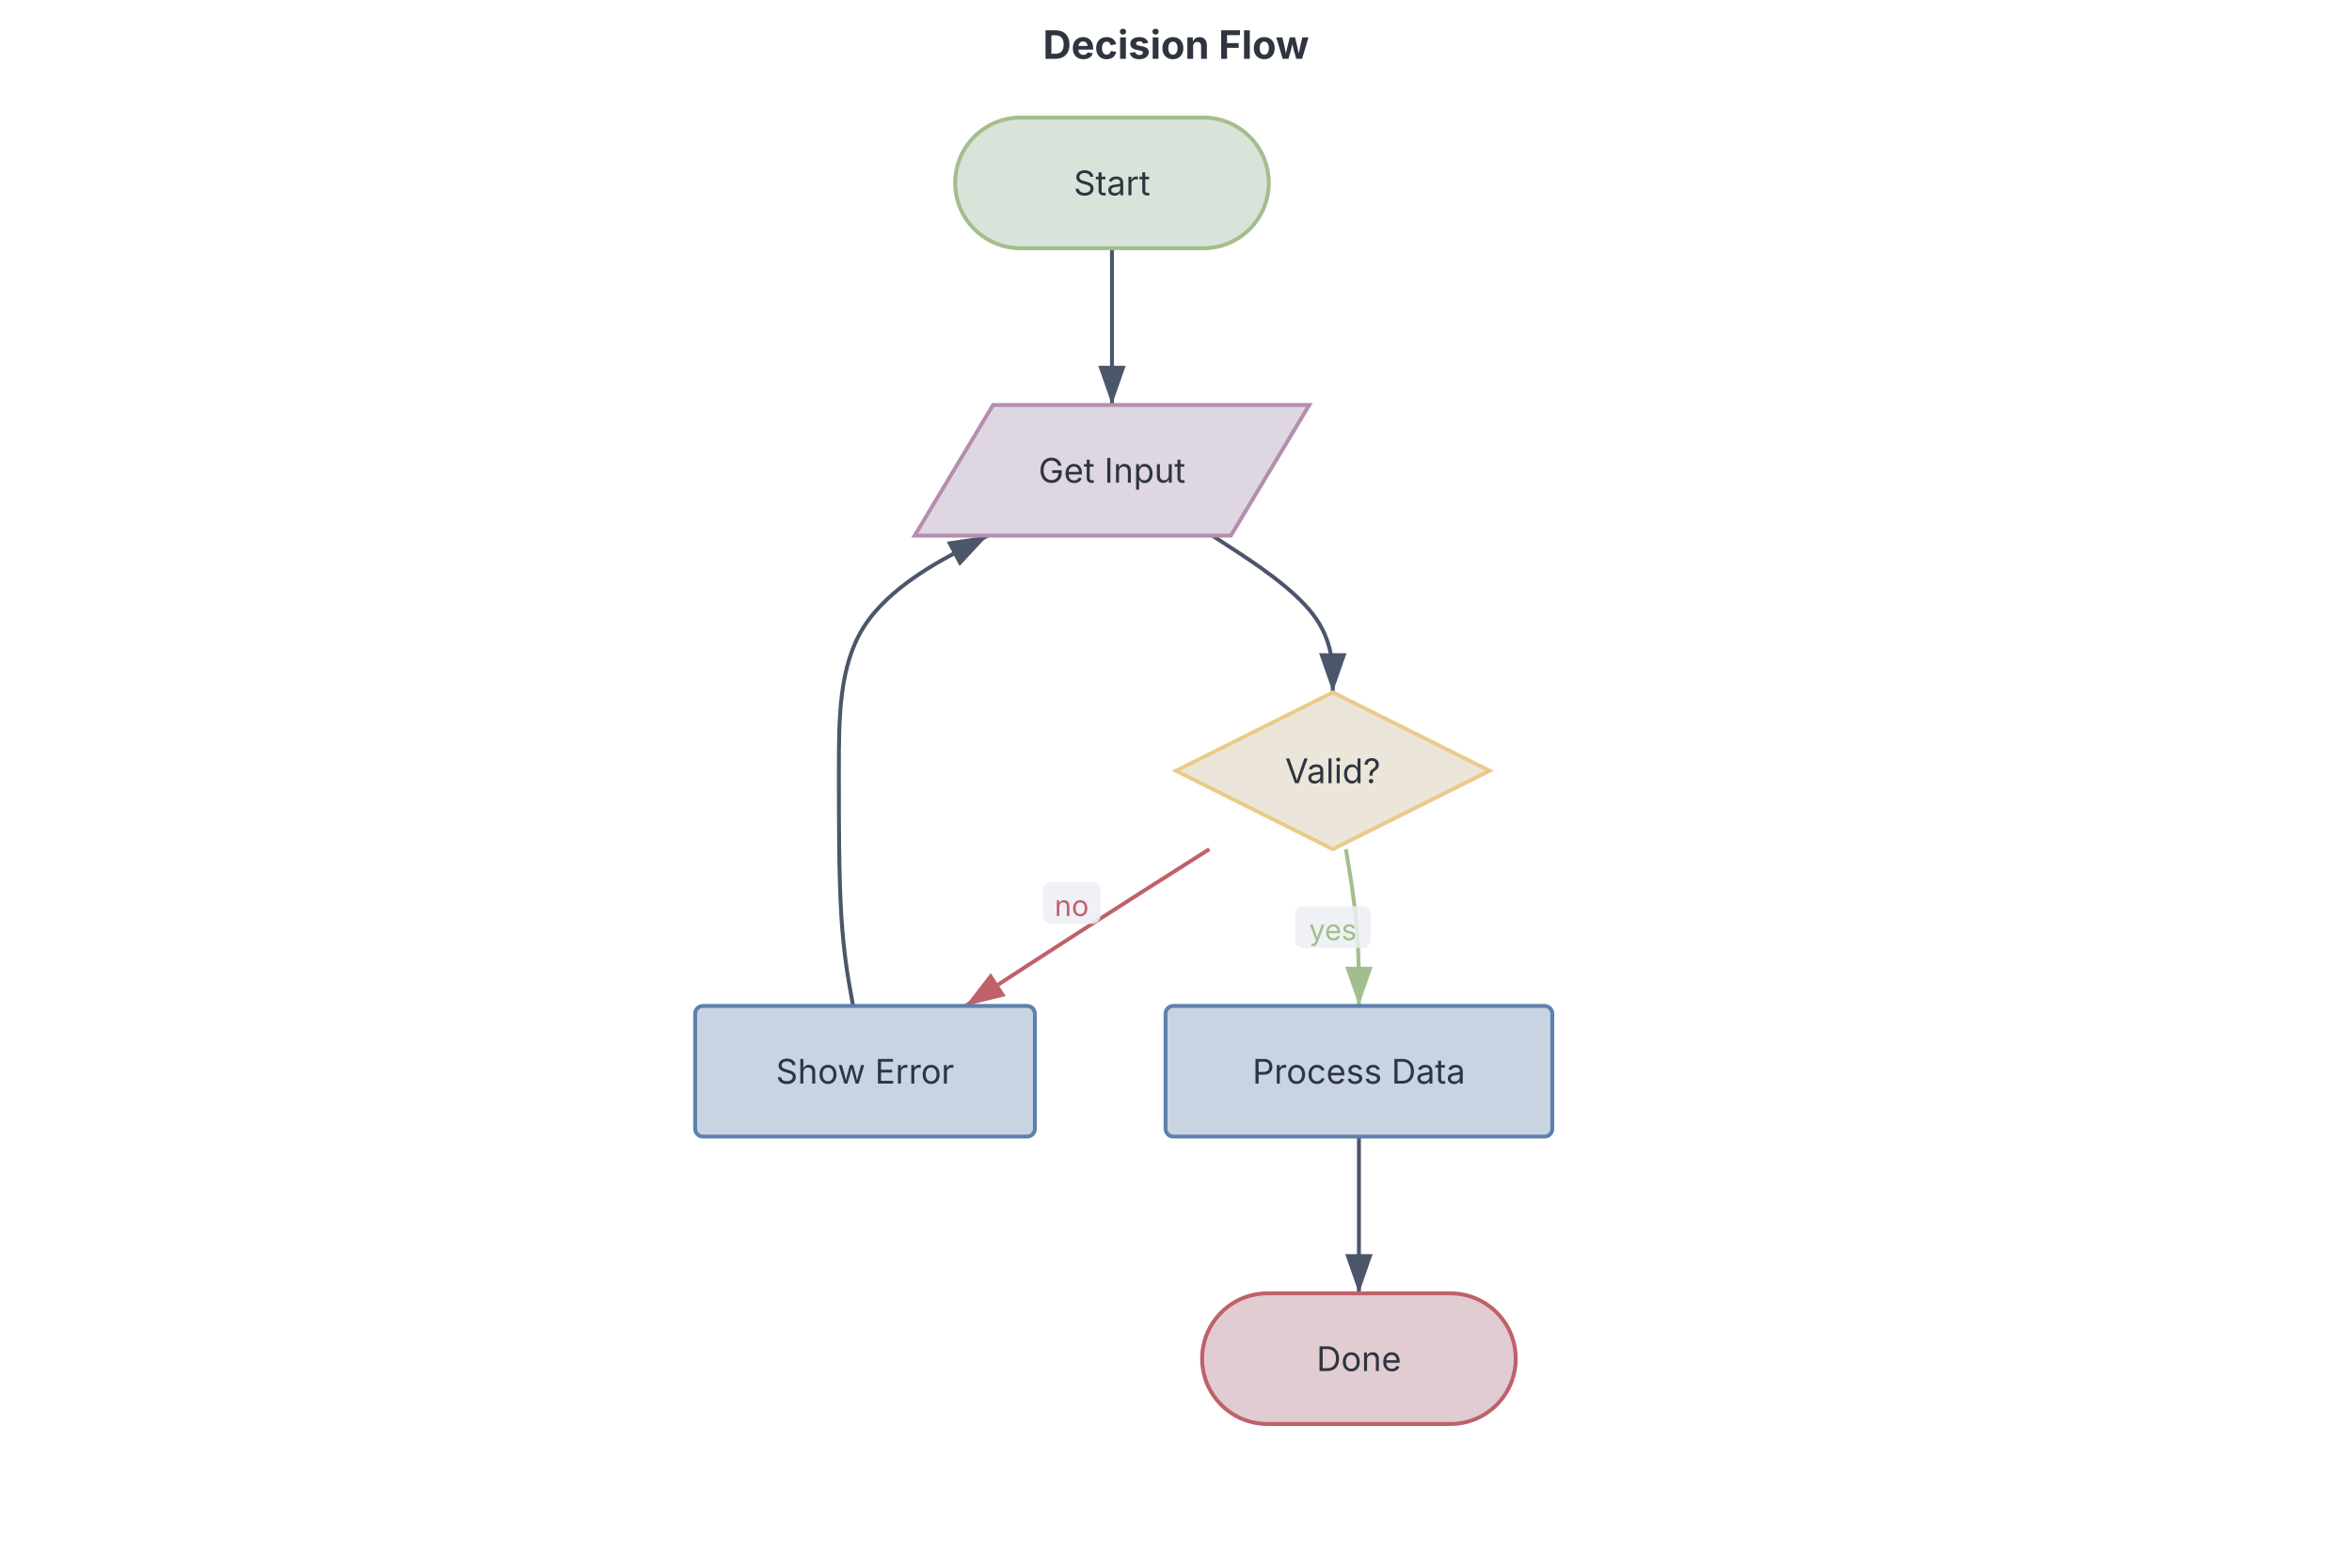
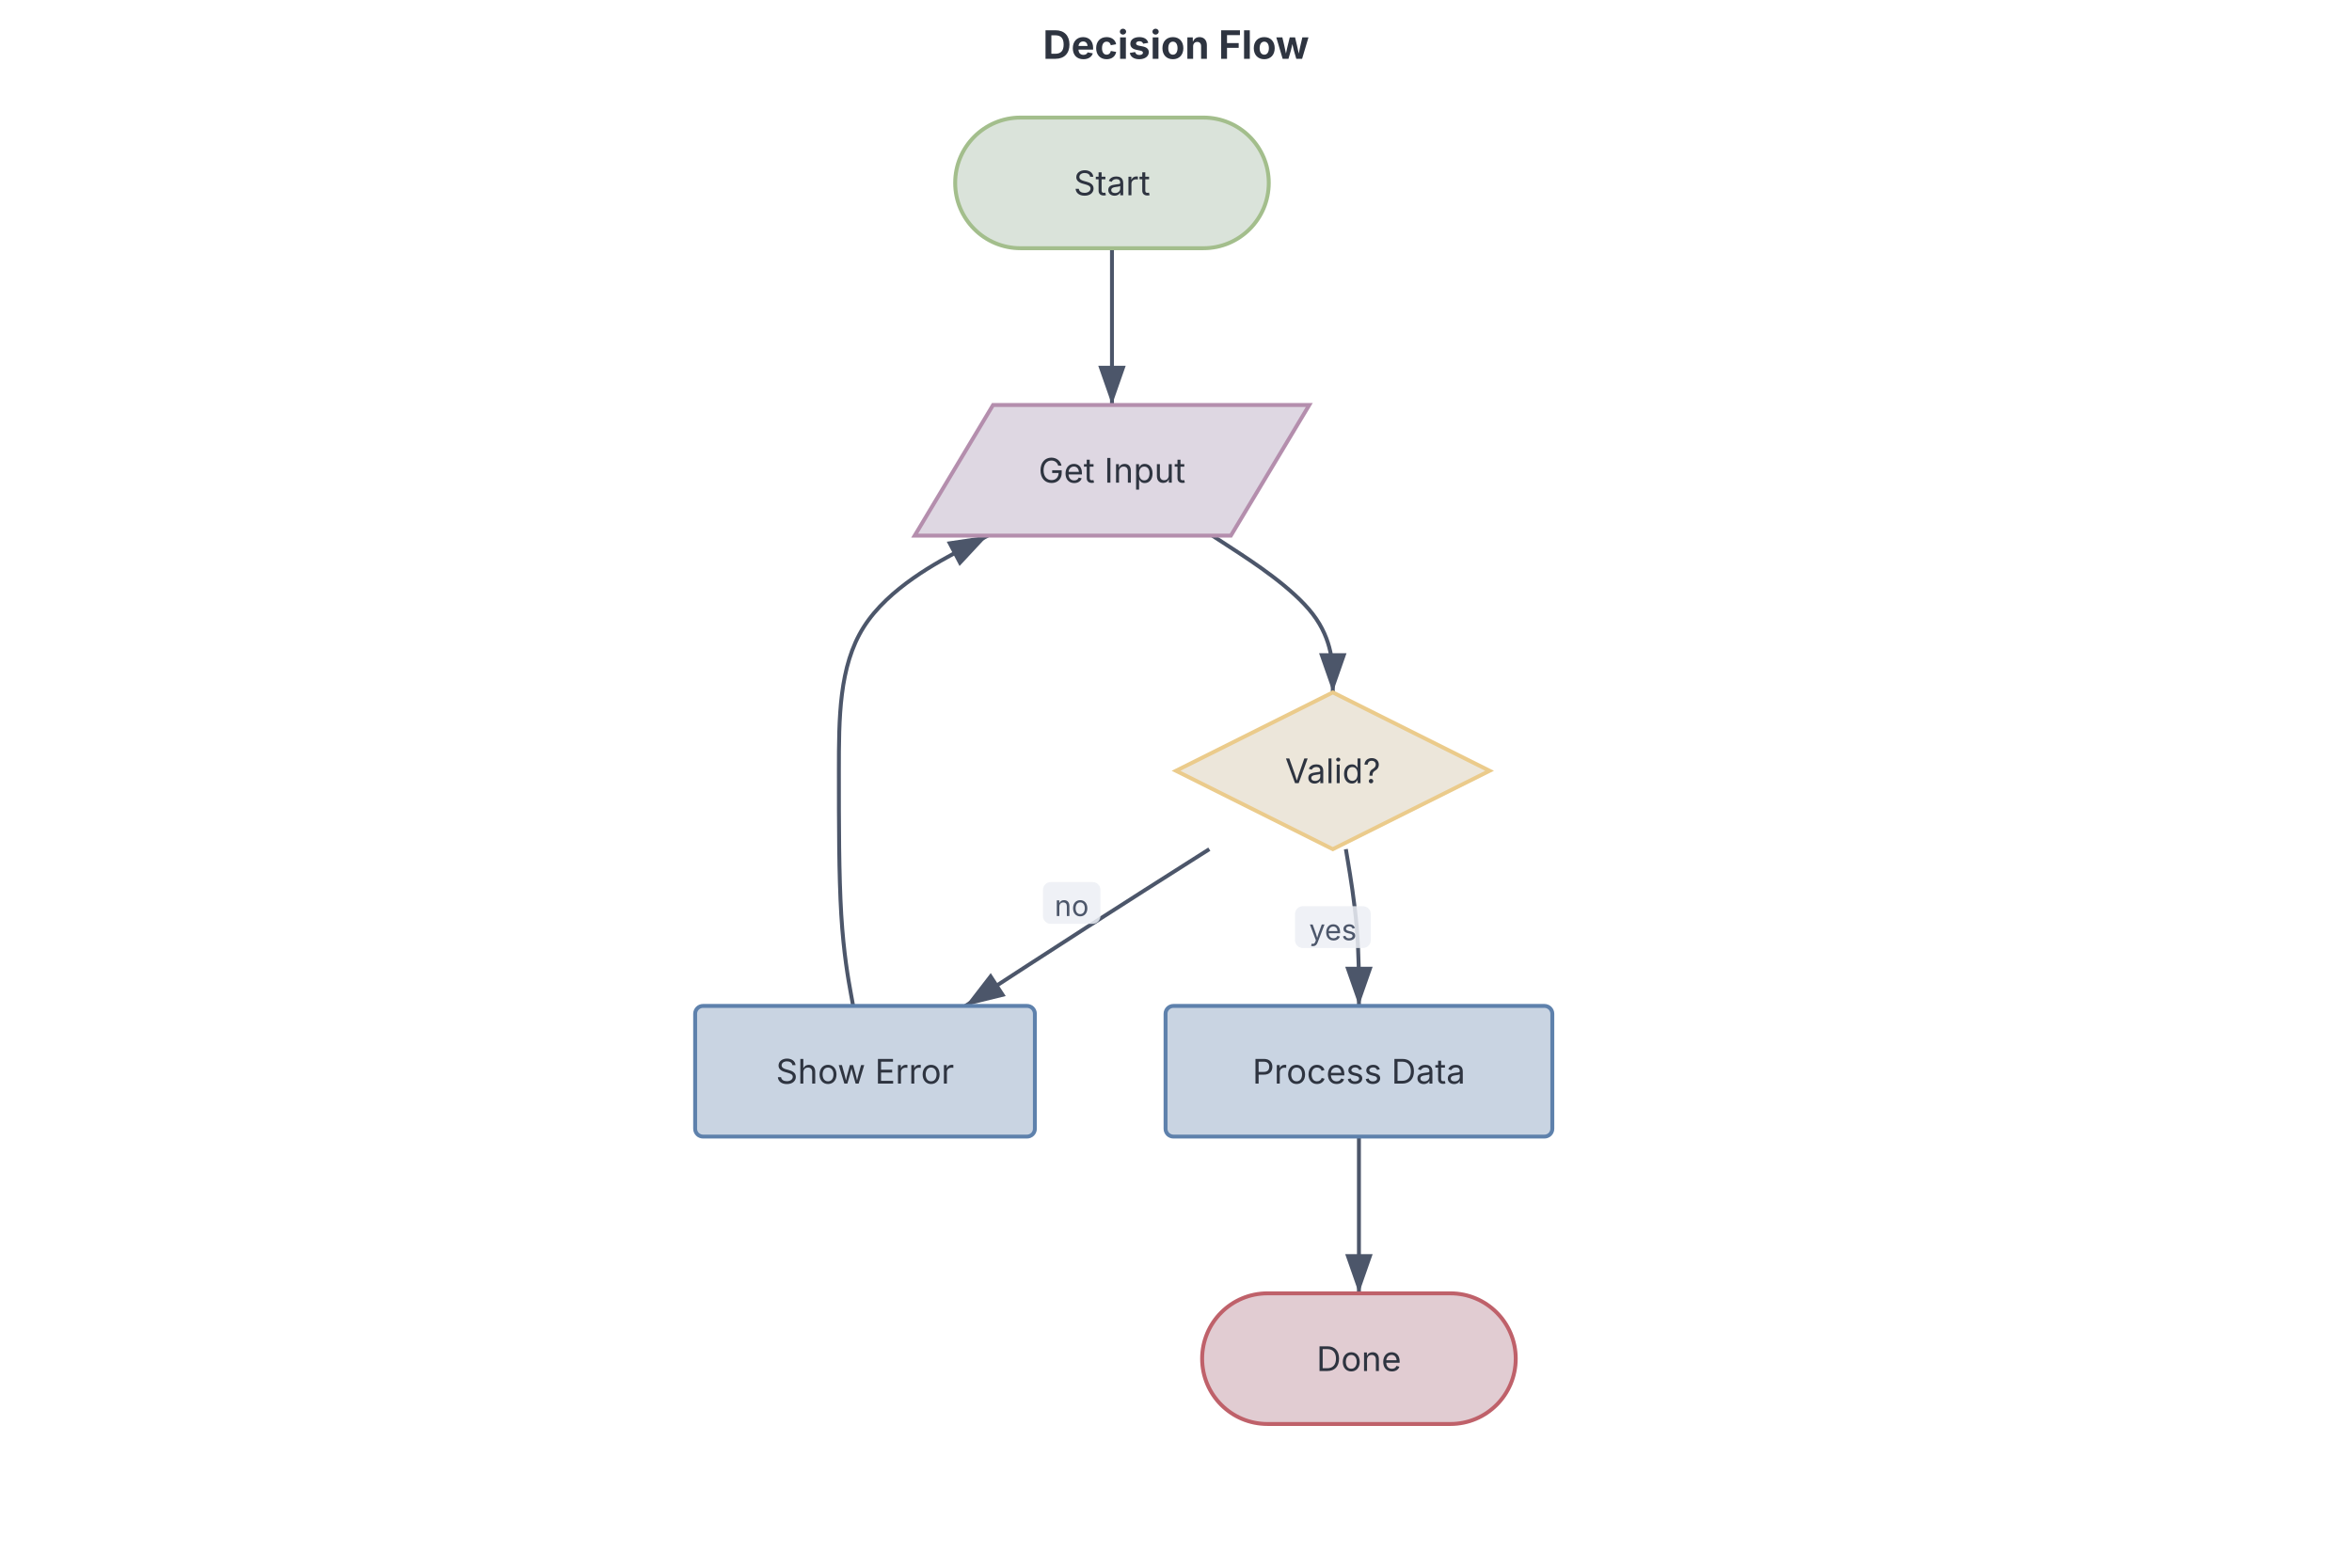
<svg xmlns="http://www.w3.org/2000/svg" width="1200" height="800" style="font-family: Inter, system-ui, Avenir, Helvetica, Arial, sans-serif; background: rgb(236, 239, 244);">
  <defs>
    <marker id="fc-arrow" viewBox="0 0 10 7" refX="10" refY="3.5" markerWidth="10" markerHeight="7" orient="auto">
      <polygon points="0,0 10,3.5 0,7" fill="#4c566a" />
-     </marker>
-     <marker id="fc-arrow-a3be8c" viewBox="0 0 10 7" refX="10" refY="3.5" markerWidth="10" markerHeight="7" orient="auto">
-       <polygon points="0,0 10,3.5 0,7" fill="#a3be8c" />
-     </marker>
-     <marker id="fc-arrow-bf616a" viewBox="0 0 10 7" refX="10" refY="3.5" markerWidth="10" markerHeight="7" orient="auto">
-       <polygon points="0,0 10,3.5 0,7" fill="#bf616a" />
    </marker>
  </defs>
  <text class="chart-title" x="600" y="30" text-anchor="middle" fill="#2e3440" font-size="20" font-weight="700" style="cursor: default;" data-line-number="1">Decision Flow</text>
  <g transform="translate(354.6667, 60) scale(1.333333)">
    <g class="fc-edge-group" data-line-number="3">
      <path d="M159.5,50L159.5,55C159.5,60,159.5,70,159.5,80C159.5,90,159.5,100,159.5,105L159.5,110" fill="none" stroke="#4c566a" stroke-width="1.5" marker-end="url(#fc-arrow)" class="fc-edge" />
    </g>
    <g class="fc-edge-group" data-line-number="3">
      <path d="M197.909,160L205.591,165C213.273,170,228.636,180,236.318,190C244,200,244,210,244,215L244,220" fill="none" stroke="#4c566a" stroke-width="1.5" marker-end="url(#fc-arrow)" class="fc-edge" />
    </g>
    <g class="fc-edge-group" data-line-number="4">
-       <path d="M249,280L249.833,285C250.667,290,252.333,300,253.167,310C254,320,254,330,254,335L254,340" fill="none" stroke="#a3be8c" stroke-width="1.5" marker-end="url(#fc-arrow-a3be8c)" class="fc-edge" />
+       <path d="M249,280L249.833,285C250.667,290,252.333,300,253.167,310C254,320,254,330,254,335L254,340" fill="none" stroke="#4c566a" stroke-width="1.5" marker-end="url(#fc-arrow)" class="fc-edge" />
      <rect x="229.535" y="301.83" width="29" height="16" rx="3" fill="#eceff4" opacity="0.85" class="fc-edge-label-bg" />
-       <text x="244.035" y="314.83" text-anchor="middle" fill="#a3be8c" font-size="11" class="fc-edge-label">yes</text>
+       <text x="244.035" y="314.83" text-anchor="middle" fill="#4c566a" font-size="11" class="fc-edge-label">yes</text>
    </g>
    <g class="fc-edge-group" data-line-number="4">
      <path d="M254,390L254,395C254,400,254,410,254,420C254,430,254,440,254,445L254,450" fill="none" stroke="#4c566a" stroke-width="1.5" marker-end="url(#fc-arrow)" class="fc-edge" />
    </g>
    <g class="fc-edge-group" data-line-number="5">
-       <path d="M196.75,280L188.875,285C181,290,165.25,300,149.693,310C134.136,320,118.773,330,111.091,335L103.409,340" fill="none" stroke="#bf616a" stroke-width="1.5" marker-end="url(#fc-arrow-bf616a)" class="fc-edge" />
+       <path d="M196.75,280L188.875,285C181,290,165.25,300,149.693,310C134.136,320,118.773,330,111.091,335L103.409,340" fill="none" stroke="#4c566a" stroke-width="1.5" marker-end="url(#fc-arrow)" class="fc-edge" />
      <rect x="133.093" y="292.588" width="22" height="16" rx="3" fill="#eceff4" opacity="0.85" class="fc-edge-label-bg" />
-       <text x="144.093" y="305.588" text-anchor="middle" fill="#bf616a" font-size="11" class="fc-edge-label">no</text>
+       <text x="144.093" y="305.588" text-anchor="middle" fill="#4c566a" font-size="11" class="fc-edge-label">no</text>
    </g>
    <g class="fc-edge-group" data-line-number="5">
      <path d="M60.455,340L59.545,335C58.636,330,56.818,320,55.909,305C55,290,55,270,55,250C55,230,55,210,64.5,195C74,180,93,170,102.5,165L112,160" fill="none" stroke="#4c566a" stroke-width="1.5" marker-end="url(#fc-arrow)" class="fc-edge" />
    </g>
    <g transform="translate(159.5, 25)" class="fc-node" data-line-number="3" data-node-id="terminal:start">
      <rect x="-60" y="-25" width="120" height="50" rx="25" ry="25" fill="#dae3da" stroke="#a3be8c" stroke-width="1.5" />
      <text x="0" y="0" text-anchor="middle" dominant-baseline="central" fill="#2e3440" font-size="13">Start</text>
    </g>
    <g transform="translate(159.5, 135)" class="fc-node" data-line-number="3" data-node-id="io:get input">
      <polygon points="-45.5,-25 75.5,-25 45.5,25 -75.5,25" fill="#ded7e2" stroke="#b48ead" stroke-width="1.5" />
      <text x="0" y="0" text-anchor="middle" dominant-baseline="central" fill="#2e3440" font-size="13">Get Input</text>
    </g>
    <g transform="translate(244, 250)" class="fc-node" data-line-number="3" data-node-id="decision:valid?">
      <polygon points="0,-30 60,0 0,30 -60,0" fill="#ece6da" stroke="#ebcb8b" stroke-width="1.5" />
      <text x="0" y="0" text-anchor="middle" dominant-baseline="central" fill="#2e3440" font-size="13">Valid?</text>
    </g>
    <g transform="translate(254, 365)" class="fc-node" data-line-number="4" data-node-id="process:process data">
      <rect x="-74" y="-25" width="148" height="50" rx="3" ry="3" fill="#c9d4e2" stroke="#5e81ac" stroke-width="1.5" />
      <text x="0" y="0" text-anchor="middle" dominant-baseline="central" fill="#2e3440" font-size="13">Process Data</text>
    </g>
    <g transform="translate(254, 475)" class="fc-node" data-line-number="4" data-node-id="terminal:done">
      <rect x="-60" y="-25" width="120" height="50" rx="25" ry="25" fill="#e1ccd2" stroke="#bf616a" stroke-width="1.5" />
      <text x="0" y="0" text-anchor="middle" dominant-baseline="central" fill="#2e3440" font-size="13">Done</text>
    </g>
    <g transform="translate(65, 365)" class="fc-node" data-line-number="5" data-node-id="process:show error">
      <rect x="-65" y="-25" width="130" height="50" rx="3" ry="3" fill="#c9d4e2" stroke="#5e81ac" stroke-width="1.5" />
      <text x="0" y="0" text-anchor="middle" dominant-baseline="central" fill="#2e3440" font-size="13">Show Error</text>
    </g>
  </g>
</svg>
